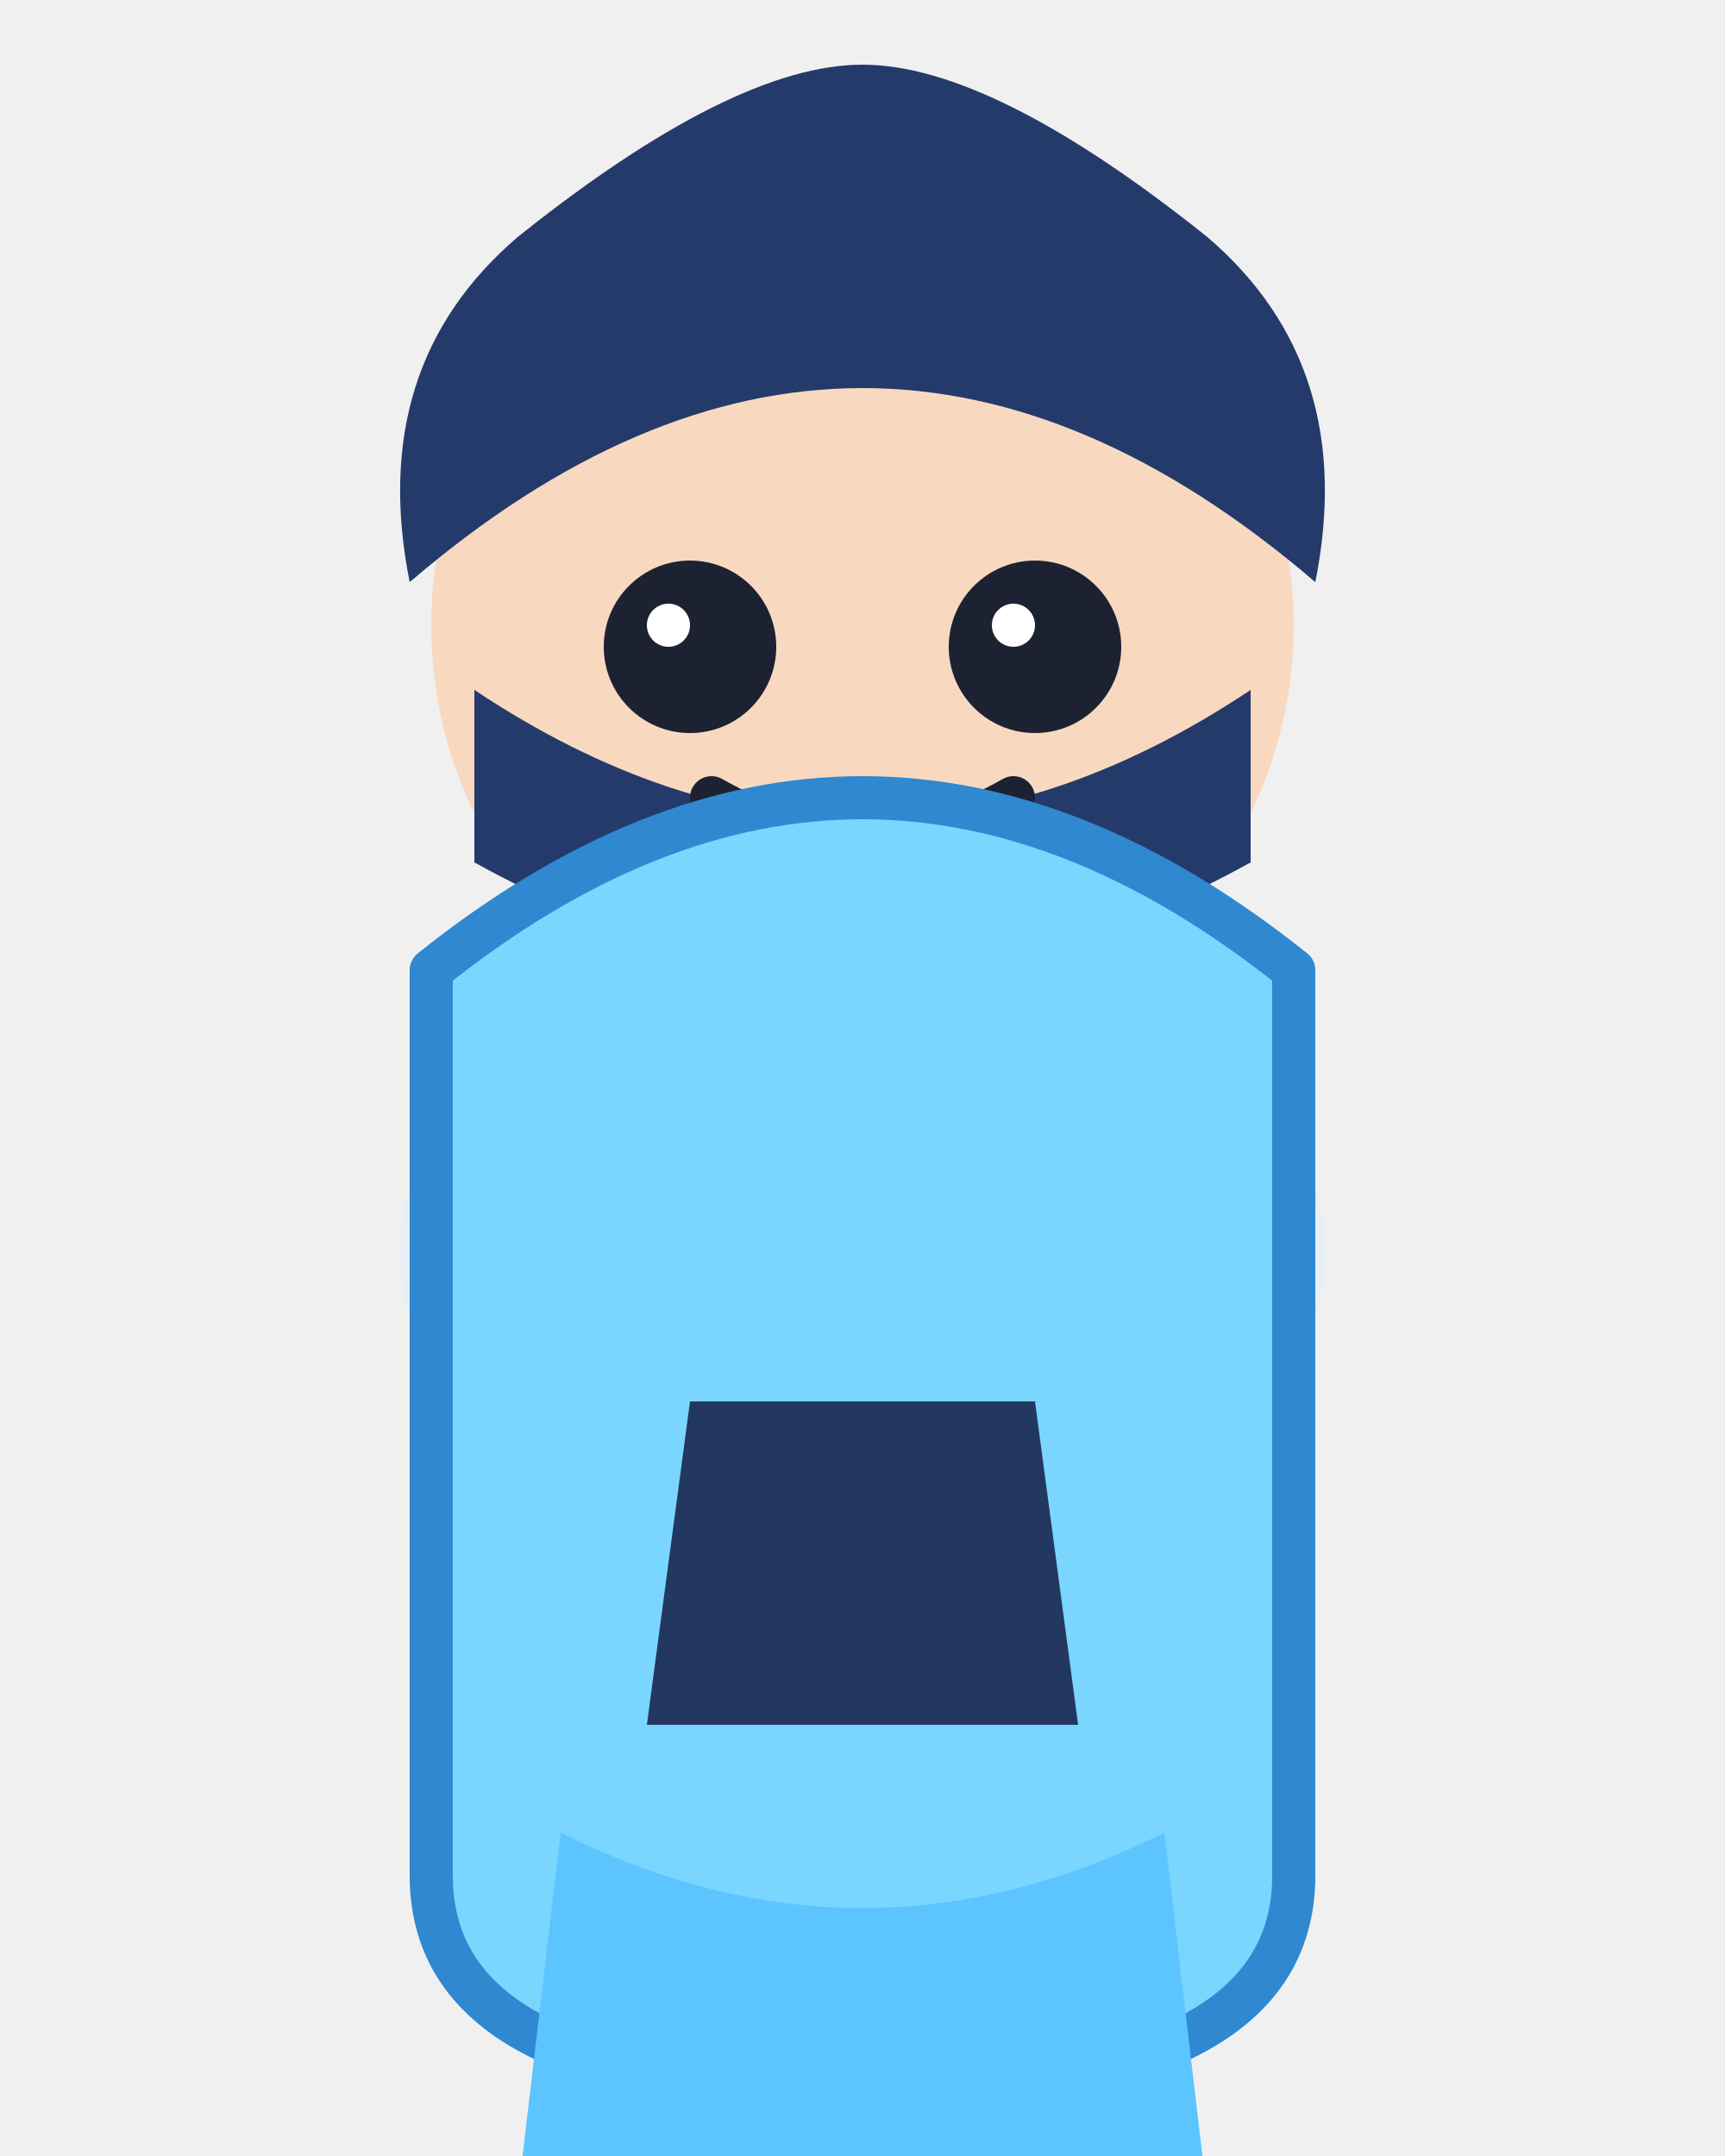
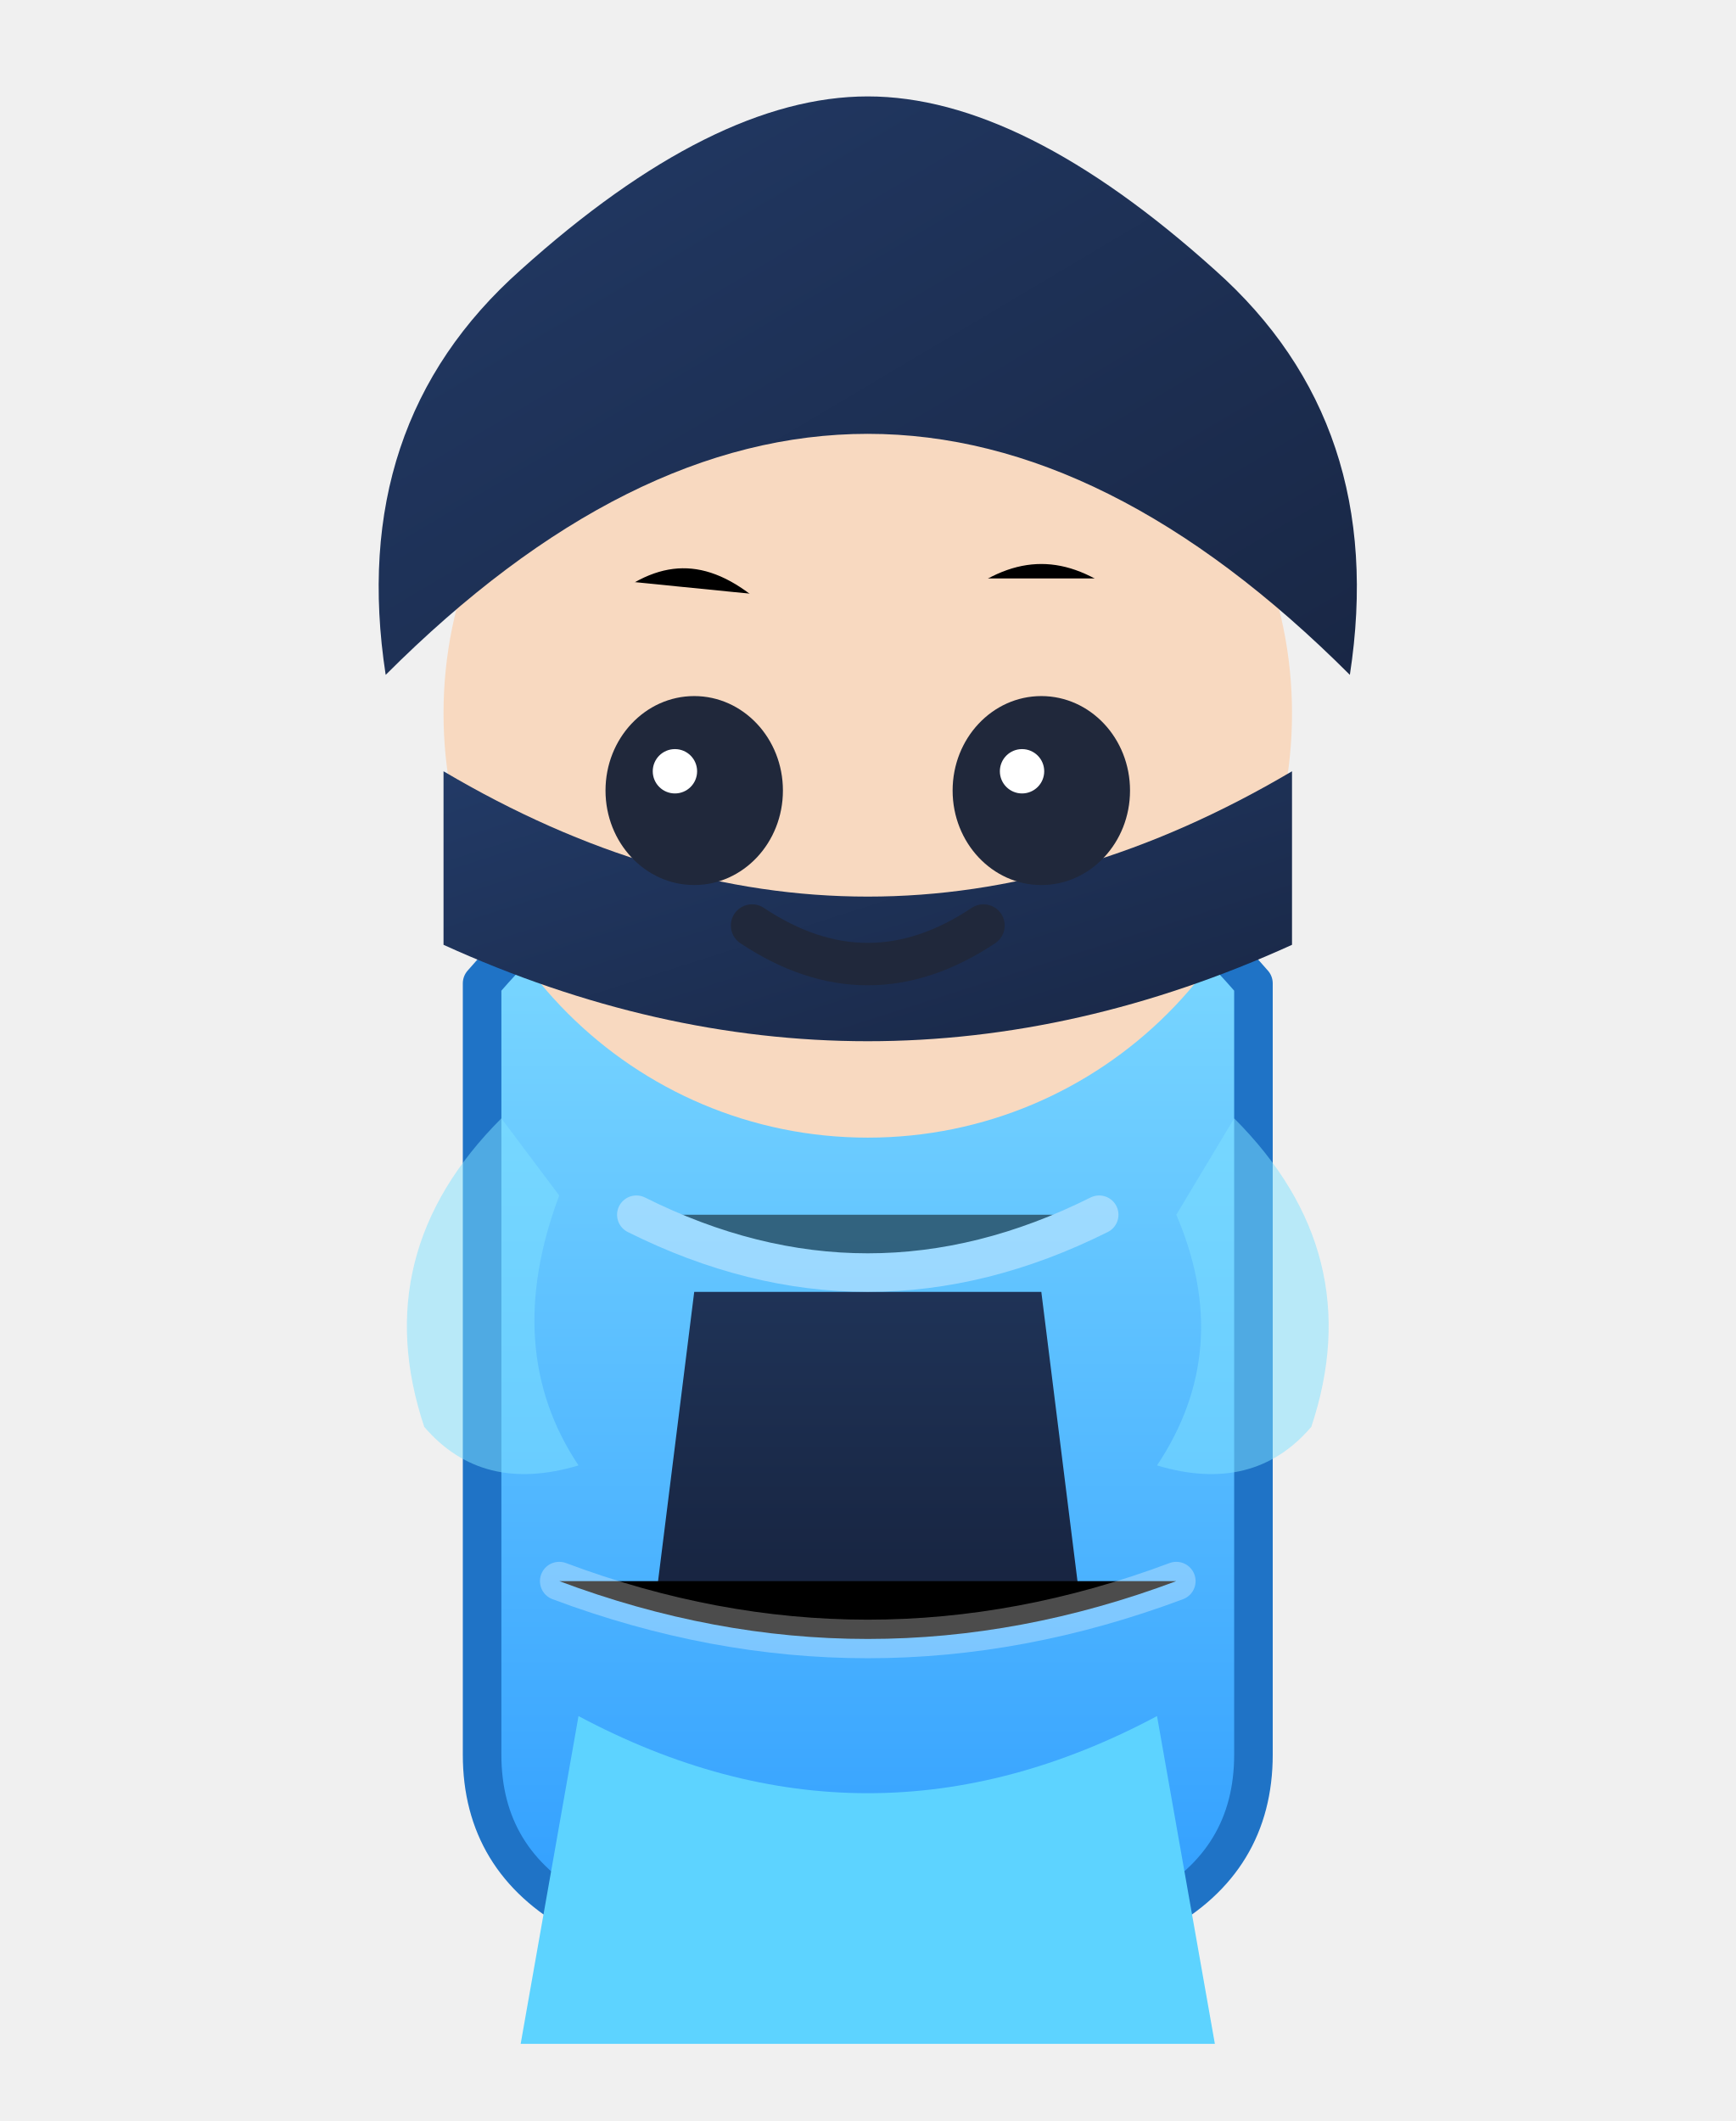
- <svg xmlns="http://www.w3.org/2000/svg" viewBox="0 0 160 200">
-   <rect width="160" height="200" fill="none" />
-   <circle cx="80" cy="58" r="40" fill="#f8d9c0" />
-   <path d="M38 54 Q80 18 122 54 Q126 34 112 22 Q92 6 80 6 Q68 6 48 22 Q34 34 38 54 Z" fill="#243a6b" />
-   <path d="M44 64 Q80 88 116 64 L116 80 Q80 100 44 80 Z" fill="#243a6b" />
-   <circle cx="64" cy="60" r="8" fill="#1d2233" />
-   <circle cx="96" cy="60" r="8" fill="#1d2233" />
-   <circle cx="62" cy="58" r="2" fill="#ffffff" />
-   <circle cx="94" cy="58" r="2" fill="#ffffff" />
-   <path d="M66 74 Q80 82 94 74" stroke="#1d2233" stroke-width="4" fill="none" stroke-linecap="round" />
-   <path d="M54 102 Q80 114 106 102" stroke="#d7ecff" stroke-width="4" stroke-linecap="round" opacity="0.45" />
-   <path d="M50 100 Q36 108 40 122 Q48 114 58 118" stroke="#d7ecff" stroke-width="4" fill="none" opacity="0.4" />
-   <path d="M102 118 Q112 114 120 122 Q124 108 110 100" stroke="#d7ecff" stroke-width="4" fill="none" opacity="0.4" />
-   <path d="M40 90 Q80 58 120 90 V174 Q120 194 80 194 Q40 194 40 174 Z" fill="#7ad6ff" stroke="#2f88d0" stroke-width="4" stroke-linejoin="round" />
-   <path d="M52 170 Q80 184 108 170 L112 204 L48 204 Z" fill="#5cc4ff" />
-   <path d="M64 130 H96 L100 160 H60 Z" fill="#233861" />
+ <svg xmlns="http://www.w3.org/2000/svg" viewBox="0 0 180 220">
+   <defs>
+     <linearGradient id="lucaShirt" x1="0%" y1="0%" x2="0%" y2="100%">
+       <stop offset="0%" stop-color="#87e1ff" />
+       <stop offset="100%" stop-color="#2e9cff" />
+     </linearGradient>
+     <linearGradient id="lucaHair" x1="0%" y1="0%" x2="100%" y2="100%">
+       <stop offset="0%" stop-color="#223a66" />
+       <stop offset="100%" stop-color="#192745" />
+     </linearGradient>
+     <linearGradient id="lucaShorts" x1="0%" y1="0%" x2="0%" y2="100%">
+       <stop offset="0%" stop-color="#1f3357" />
+       <stop offset="100%" stop-color="#172440" />
+     </linearGradient>
+   </defs>
+   <rect width="180" height="220" fill="none" />
+   <path d="M50 102 Q90 56 130 102 V182 Q130 204 90 204 Q50 204 50 182 Z" fill="url(#lucaShirt)" stroke="#1f73c6" stroke-width="4" stroke-linejoin="round" />
+   <path d="M60 178 Q90 194 120 178 L126 212 L54 212 Z" fill="#5dd3ff" />
+   <path d="M72 134 H108 L112 166 H68 Z" fill="url(#lucaShorts)" />
+   <circle cx="90" cy="74" r="44" fill="#f8d9c0" />
+   <path d="M40 70 Q90 20 140 70 Q144 44 126 28 Q106 10 90 10 Q74 10 54 28 Q36 44 40 70 Z" fill="url(#lucaHair)" />
+   <path d="M46 80 Q90 106 134 80 L134 98 Q90 118 46 98 Z" fill="url(#lucaHair)" />
+   <ellipse cx="72" cy="82" rx="9.2" ry="9.8" fill="#20283b" />
+   <ellipse cx="108" cy="82" rx="9.2" ry="9.8" fill="#20283b" />
+   <circle cx="70" cy="80" r="2.3" fill="#ffffff" />
+   <circle cx="106" cy="80" r="2.3" fill="#ffffff" />
+   <path d="M78 96 Q90 104 102 96" stroke="#20283b" stroke-width="4.4" stroke-linecap="round" fill="none" />
+   <path d="M66 126 Q90 138 114 126" stroke="#d6edff" stroke-width="4" stroke-linecap="round" opacity="0.5" />
+   <path d="M58 164 Q90 176 122 164" stroke="rgba(255,255,255,0.3)" stroke-width="4" stroke-linecap="round" />
+   <path d="M62 60 Q72 52 82 62" stroke="#f8d9c0" stroke-width="5" stroke-linecap="round" />
+   <path d="M98 60 Q108 52 118 60" stroke="#f8d9c0" stroke-width="5" stroke-linecap="round" />
+   <path d="M52 116 Q38 130 44 148 Q50 155 60 152 Q52 140 58 124 Z" fill="#7fe1ff" opacity="0.5" />
+   <path d="M128 116 Q142 130 136 148 Q130 155 120 152 Q128 140 122 126 Z" fill="#7fe1ff" opacity="0.5" />
</svg>
